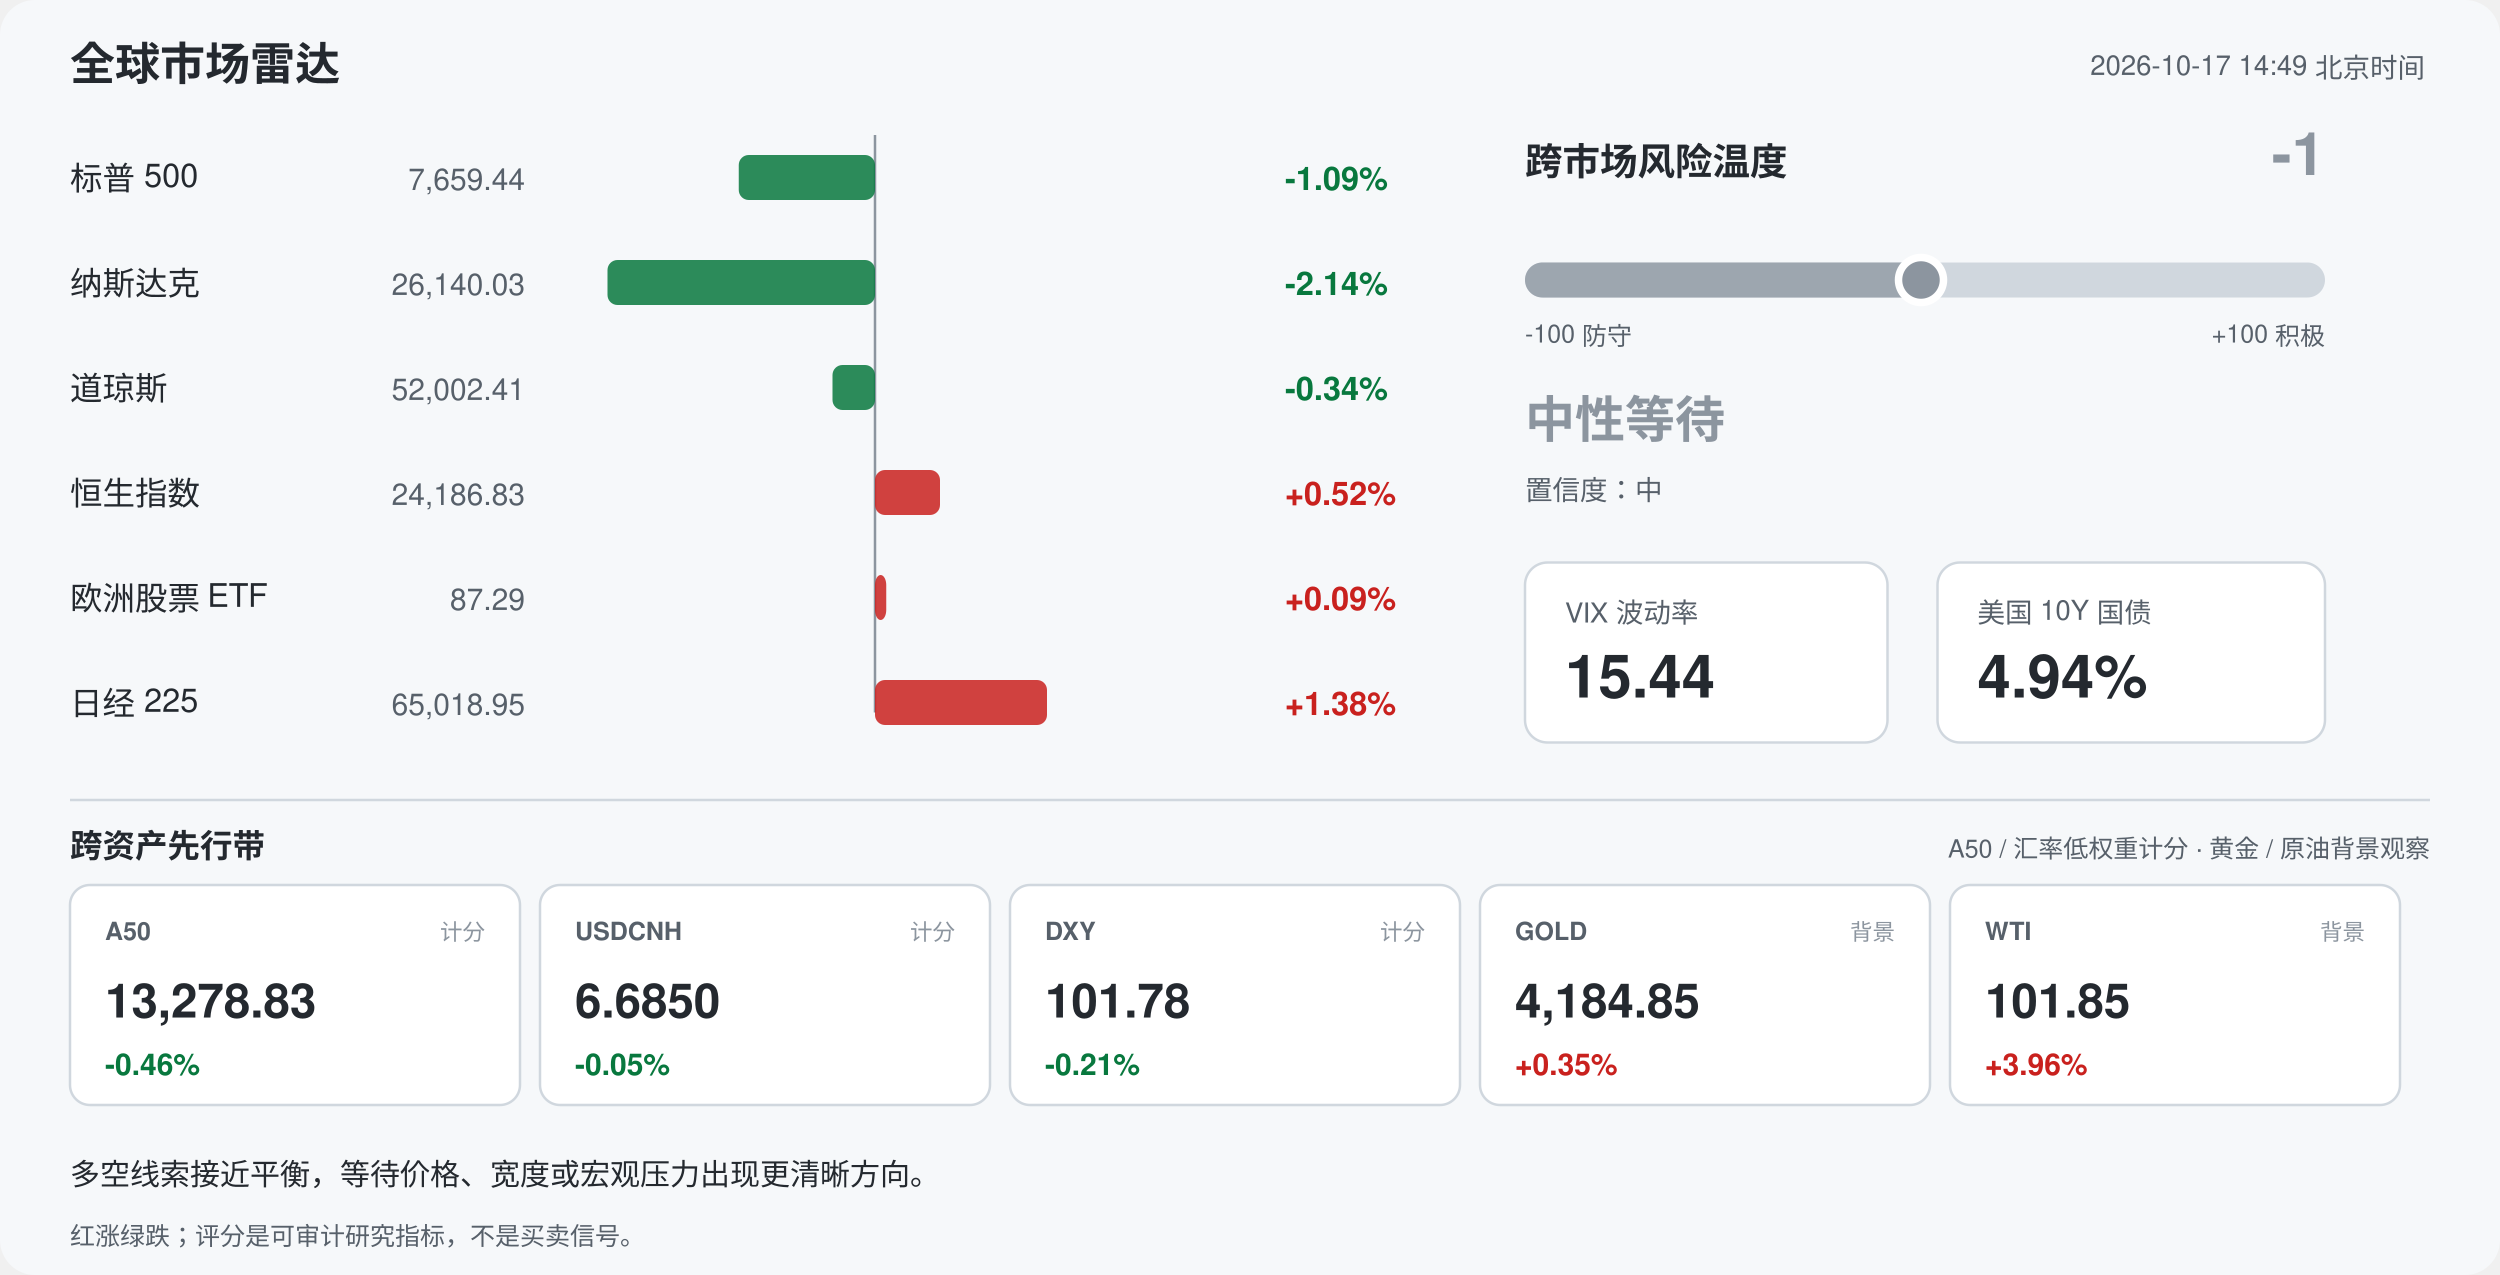
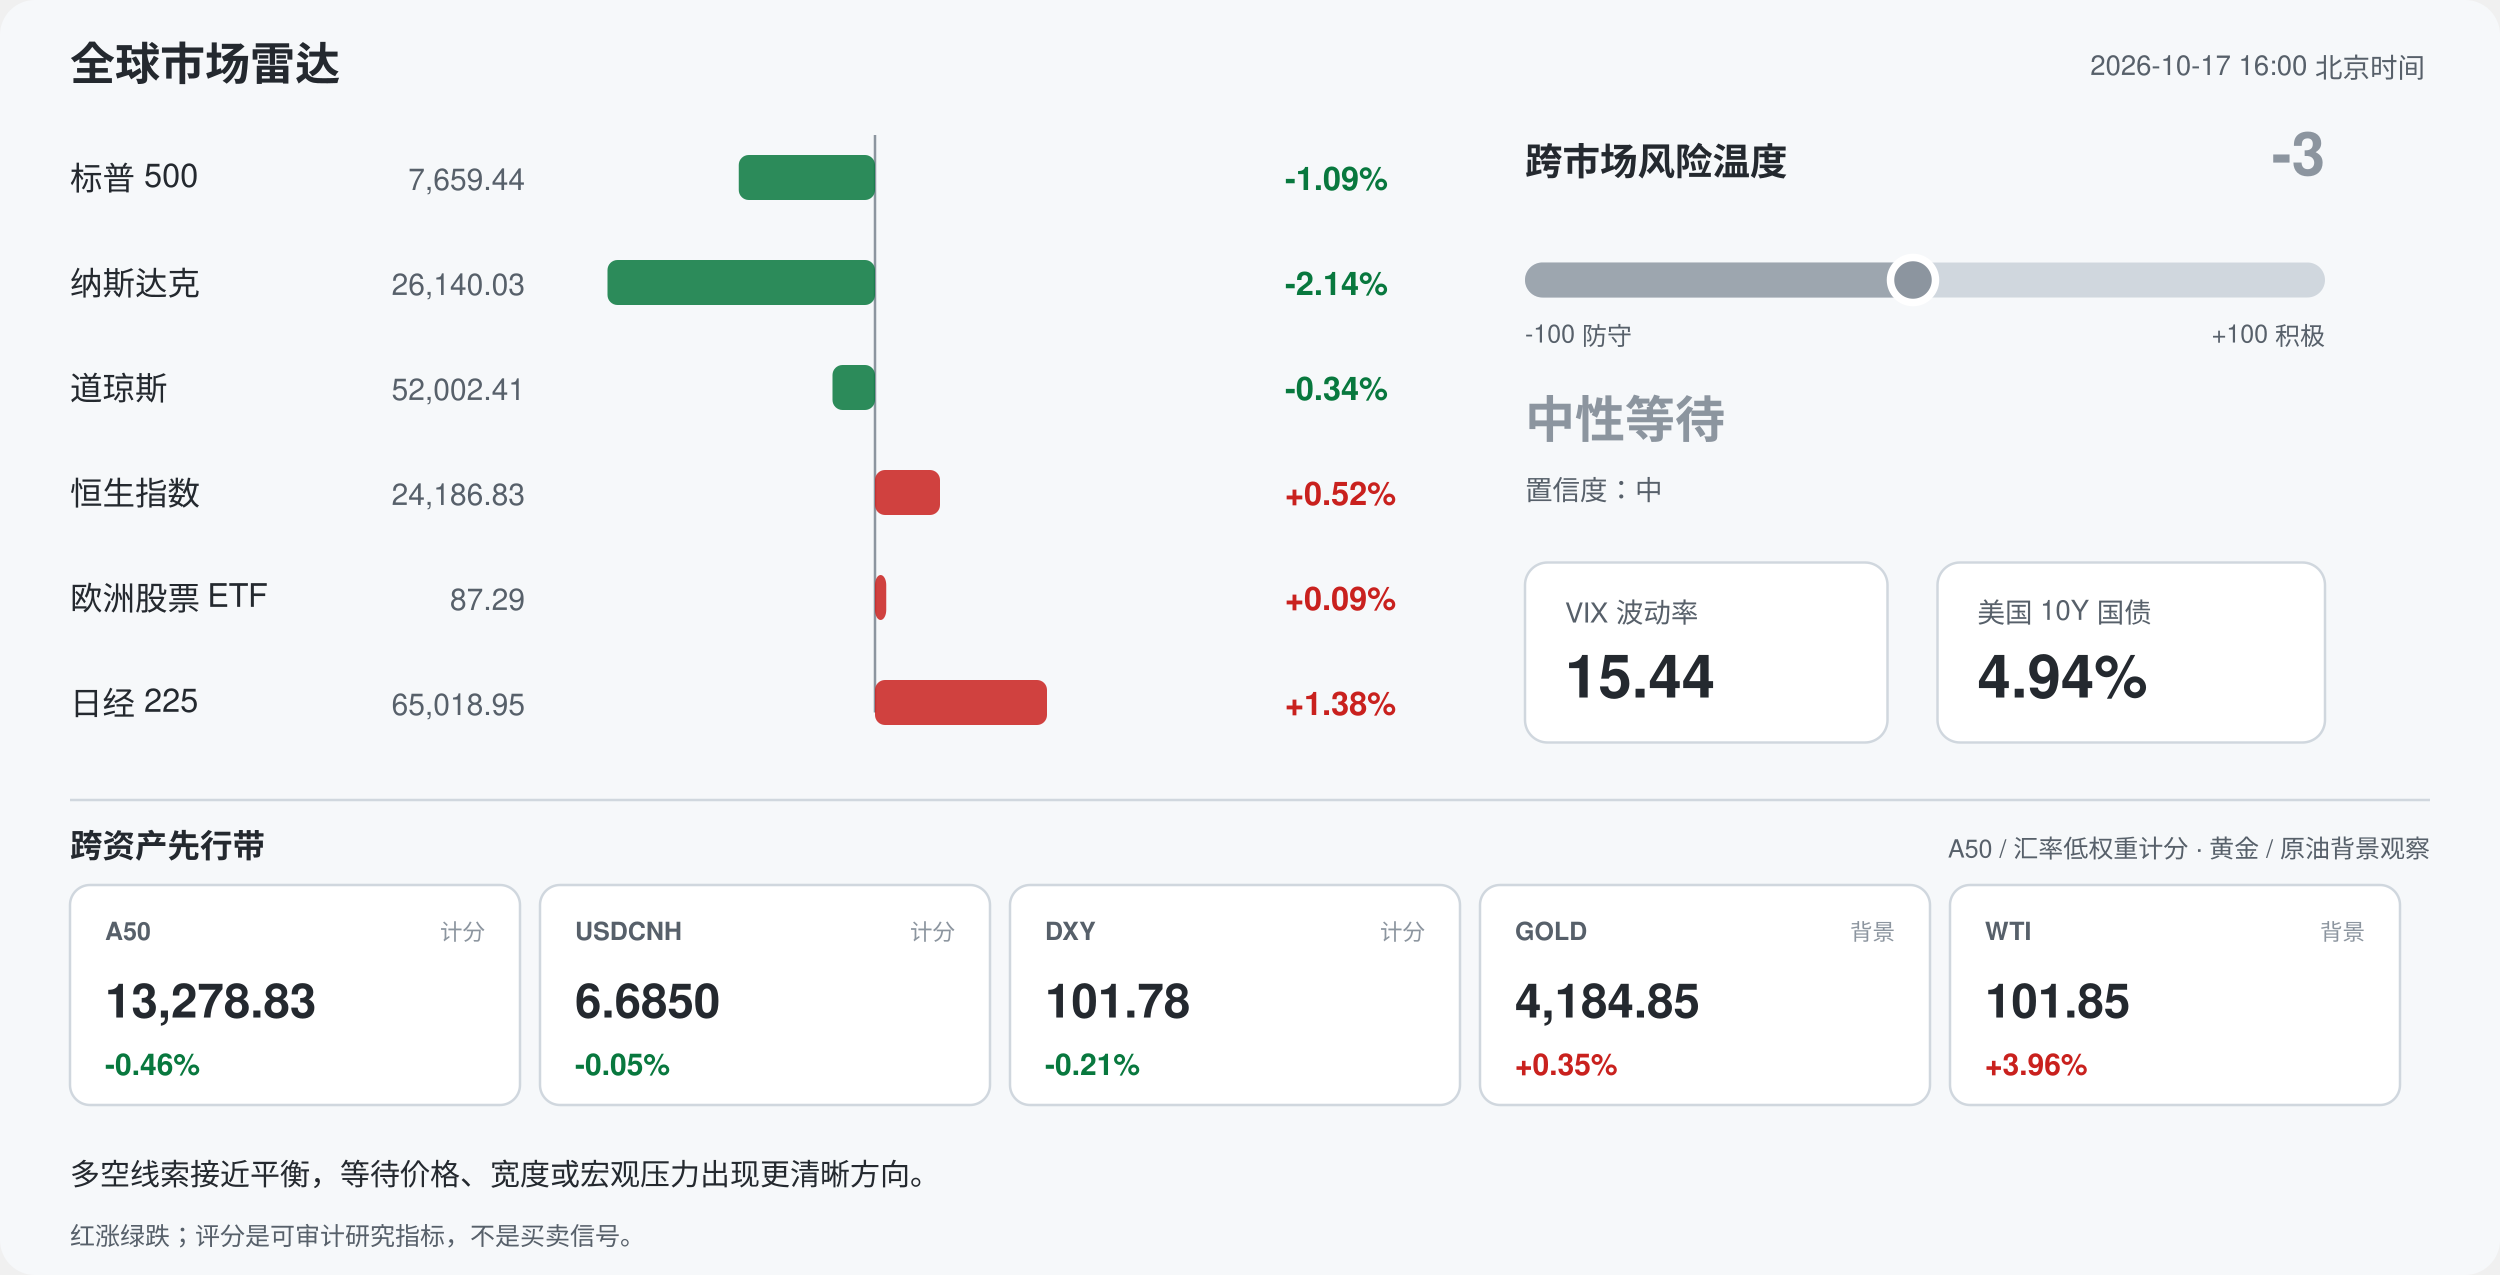
<svg xmlns="http://www.w3.org/2000/svg" width="1000" height="510" viewBox="0 0 1000 510" font-family="-apple-system,Segoe UI,Helvetica,Arial,sans-serif">
  <rect width="1000" height="510" rx="14" fill="#f6f8fa" />
  <text x="28" y="32" font-size="18" font-weight="700" fill="#24292f">全球市场雷达</text>
-   <text x="970" y="30" font-size="11" fill="#57606a" text-anchor="end">2026-10-17 14:49 北京时间</text>
+   <text x="970" y="30" font-size="11" fill="#57606a" text-anchor="end">2026-10-17 16:00 北京时间</text>
  <line x1="350" y1="54" x2="350" y2="285" stroke="#8c959f" stroke-width="1" />
  <text x="28" y="76" font-size="13" fill="#24292f">标普 500</text>
  <text x="210" y="76" font-size="12" fill="#57606a" text-anchor="end">7,659.44</text>
  <rect x="295.5" y="62" width="54.5" height="18" rx="4" fill="#08783e" opacity="0.85" />
  <text x="514" y="76" font-size="13" font-weight="600" fill="#08783e">-1.09%</text>
  <text x="28" y="118" font-size="13" fill="#24292f">纳斯达克</text>
  <text x="210" y="118" font-size="12" fill="#57606a" text-anchor="end">26,140.03</text>
  <rect x="243.0" y="104" width="107.0" height="18" rx="4" fill="#08783e" opacity="0.85" />
  <text x="514" y="118" font-size="13" font-weight="600" fill="#08783e">-2.14%</text>
  <text x="28" y="160" font-size="13" fill="#24292f">道琼斯</text>
  <text x="210" y="160" font-size="12" fill="#57606a" text-anchor="end">52,002.41</text>
  <rect x="333.0" y="146" width="17.0" height="18" rx="4" fill="#08783e" opacity="0.85" />
  <text x="514" y="160" font-size="13" font-weight="600" fill="#08783e">-0.34%</text>
  <text x="28" y="202" font-size="13" fill="#24292f">恒生指数</text>
  <text x="210" y="202" font-size="12" fill="#57606a" text-anchor="end">24,186.83</text>
  <rect x="350.0" y="188" width="26.0" height="18" rx="4" fill="#c9211e" opacity="0.85" />
  <text x="514" y="202" font-size="13" font-weight="600" fill="#c9211e">+0.52%</text>
  <text x="28" y="244" font-size="13" fill="#24292f">欧洲股票 ETF</text>
  <text x="210" y="244" font-size="12" fill="#57606a" text-anchor="end">87.29</text>
  <rect x="350.0" y="230" width="4.5" height="18" rx="4" fill="#c9211e" opacity="0.85" />
  <text x="514" y="244" font-size="13" font-weight="600" fill="#c9211e">+0.09%</text>
  <text x="28" y="286" font-size="13" fill="#24292f">日经 225</text>
  <text x="210" y="286" font-size="12" fill="#57606a" text-anchor="end">65,018.95</text>
  <rect x="350.0" y="272" width="68.8" height="18" rx="4" fill="#c9211e" opacity="0.85" />
  <text x="514" y="286" font-size="13" font-weight="600" fill="#c9211e">+1.38%</text>
  <text x="610" y="70" font-size="15" font-weight="700" fill="#24292f">跨市场风险温度</text>
-   <text x="930" y="70" font-size="24" font-weight="700" fill="#8c959f" text-anchor="end">-1</text>
+   <text x="930" y="70" font-size="24" font-weight="700" fill="#8c959f" text-anchor="end">-3</text>
  <rect x="610" y="105" width="320" height="14" rx="7" fill="#d0d7de" />
-   <rect x="610" y="105" width="158.4" height="14" rx="7" fill="#8c959f" opacity="0.75" />
-   <circle cx="768.4" cy="112" r="9" fill="#8c959f" stroke="#ffffff" stroke-width="3" />
+   <rect x="610" y="105" width="155.2" height="14" rx="7" fill="#8c959f" opacity="0.75" />
+   <circle cx="765.2" cy="112" r="9" fill="#8c959f" stroke="#ffffff" stroke-width="3" />
  <text x="610" y="137" font-size="10" fill="#57606a">-100 防守</text>
  <text x="930" y="137" font-size="10" fill="#57606a" text-anchor="end">+100 积极</text>
  <text x="610" y="175" font-size="20" font-weight="700" fill="#8c959f">中性等待</text>
  <text x="610" y="200" font-size="11" fill="#57606a">置信度：中</text>
  <rect x="610" y="225" width="145" height="72" rx="9" fill="#ffffff" stroke="#d0d7de" />
  <text x="626" y="249" font-size="11" fill="#57606a">VIX 波动率</text>
  <text x="626" y="279" font-size="24" font-weight="700" fill="#24292f">15.44</text>
  <rect x="775" y="225" width="155" height="72" rx="9" fill="#ffffff" stroke="#d0d7de" />
  <text x="791" y="249" font-size="11" fill="#57606a">美国 10Y 国债</text>
  <text x="791" y="279" font-size="24" font-weight="700" fill="#24292f">4.94%</text>
  <line x1="28" y1="320" x2="972" y2="320" stroke="#d0d7de" />
  <text x="28" y="343" font-size="13" font-weight="700" fill="#24292f">跨资产先行带</text>
  <text x="972" y="343" font-size="10" fill="#57606a" text-anchor="end">A50 / 汇率低权重计分 · 黄金 / 原油背景观察</text>
  <rect x="28" y="354" width="180" height="88" rx="8" fill="#ffffff" stroke="#d0d7de" />
  <text x="42" y="376" font-size="10" font-weight="700" fill="#57606a">A50</text>
  <text x="194" y="376" font-size="9" fill="#8c959f" text-anchor="end">计分</text>
  <text x="42" y="407" font-size="19" font-weight="700" fill="#24292f">13,278.83</text>
  <text x="42" y="430" font-size="12" font-weight="700" fill="#08783e">-0.46%</text>
  <rect x="216" y="354" width="180" height="88" rx="8" fill="#ffffff" stroke="#d0d7de" />
  <text x="230" y="376" font-size="10" font-weight="700" fill="#57606a">USDCNH</text>
  <text x="382" y="376" font-size="9" fill="#8c959f" text-anchor="end">计分</text>
  <text x="230" y="407" font-size="19" font-weight="700" fill="#24292f">6.6850</text>
  <text x="230" y="430" font-size="12" font-weight="700" fill="#08783e">-0.05%</text>
  <rect x="404" y="354" width="180" height="88" rx="8" fill="#ffffff" stroke="#d0d7de" />
  <text x="418" y="376" font-size="10" font-weight="700" fill="#57606a">DXY</text>
  <text x="570" y="376" font-size="9" fill="#8c959f" text-anchor="end">计分</text>
  <text x="418" y="407" font-size="19" font-weight="700" fill="#24292f">101.78</text>
  <text x="418" y="430" font-size="12" font-weight="700" fill="#08783e">-0.21%</text>
  <rect x="592" y="354" width="180" height="88" rx="8" fill="#ffffff" stroke="#d0d7de" />
  <text x="606" y="376" font-size="10" font-weight="700" fill="#57606a">GOLD</text>
  <text x="758" y="376" font-size="9" fill="#8c959f" text-anchor="end">背景</text>
  <text x="606" y="407" font-size="19" font-weight="700" fill="#24292f">4,184.85</text>
  <text x="606" y="430" font-size="12" font-weight="700" fill="#c9211e">+0.35%</text>
  <rect x="780" y="354" width="180" height="88" rx="8" fill="#ffffff" stroke="#d0d7de" />
  <text x="794" y="376" font-size="10" font-weight="700" fill="#57606a">WTI</text>
  <text x="946" y="376" font-size="9" fill="#8c959f" text-anchor="end">背景</text>
  <text x="794" y="407" font-size="19" font-weight="700" fill="#24292f">101.85</text>
  <text x="794" y="430" font-size="12" font-weight="700" fill="#c9211e">+3.96%</text>
  <text x="28" y="474" font-size="12" fill="#24292f">多空线索接近平衡，等待价格、宽度或宏观压力出现更清晰方向。</text>
  <text x="28" y="498" font-size="10" fill="#57606a">红涨绿跌；评分是可审计研究指标，不是买卖信号。</text>
</svg>
